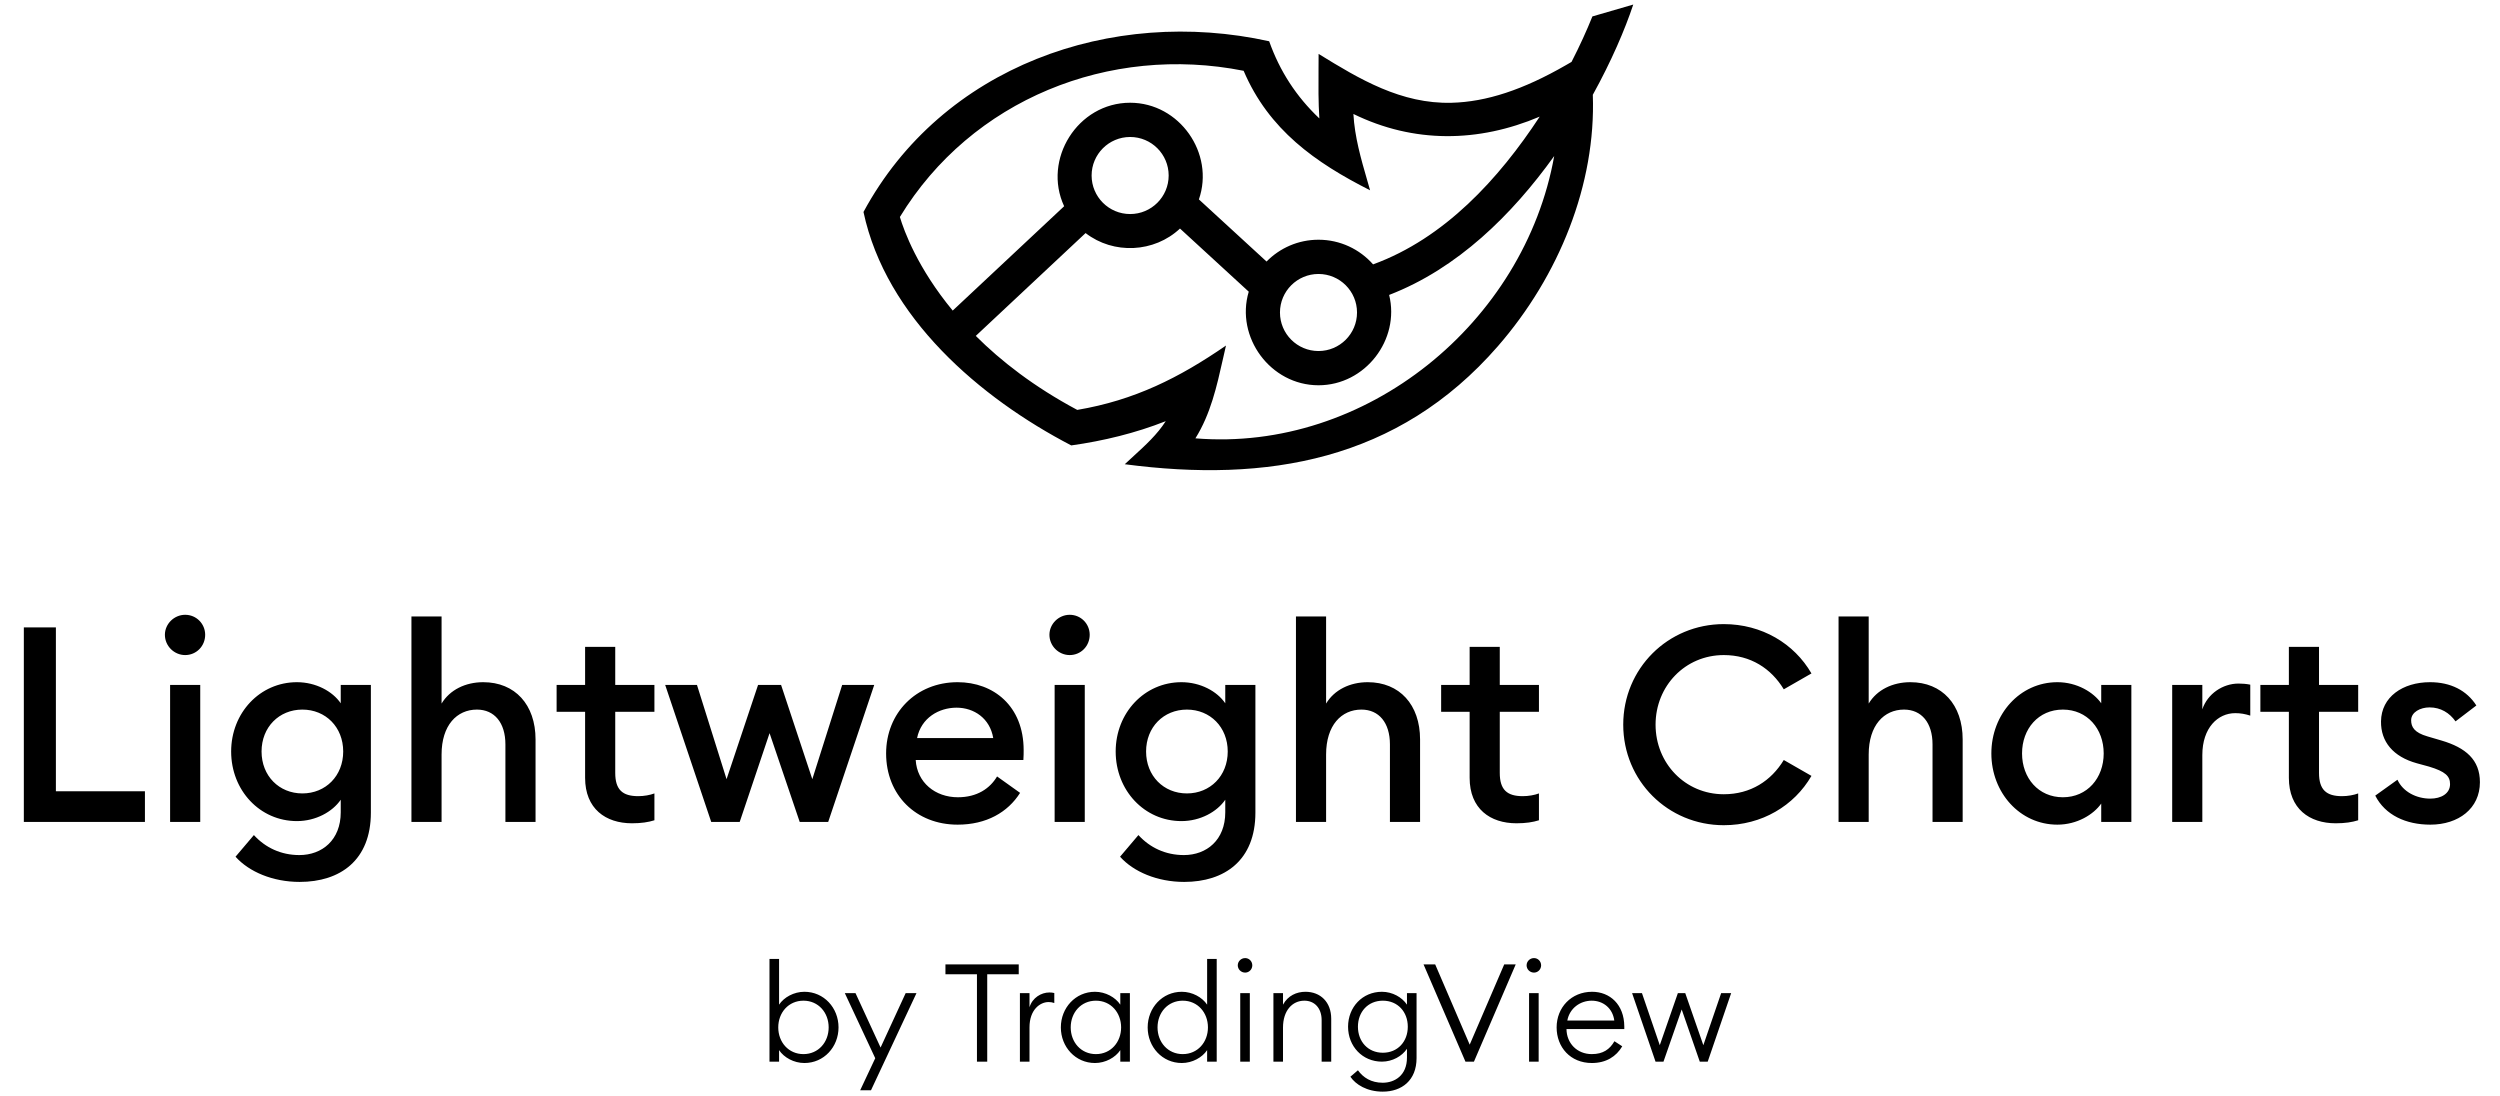
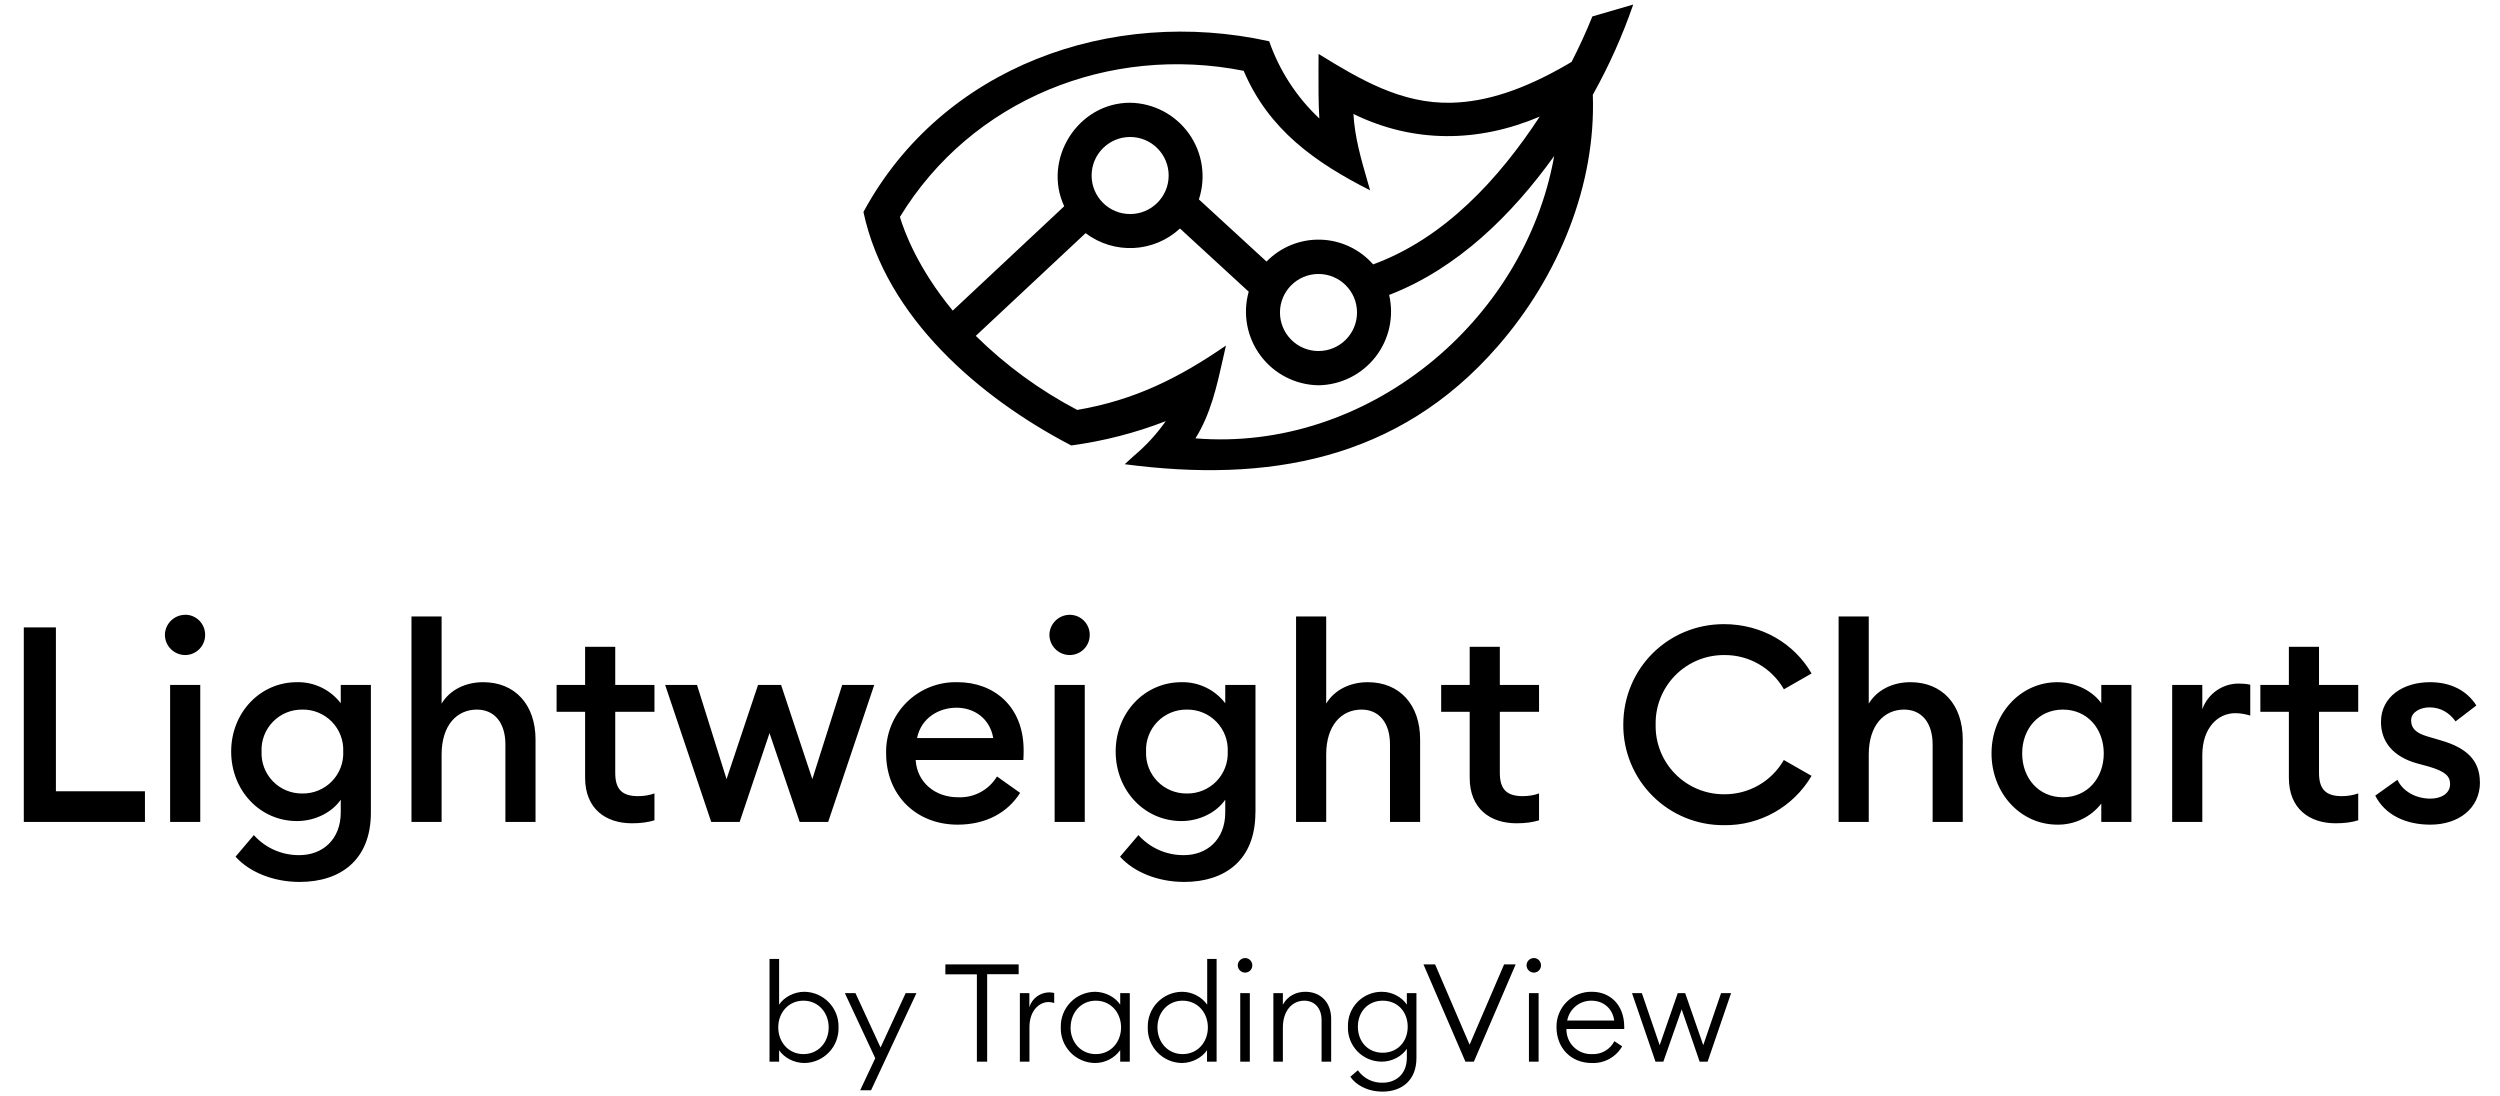
- <svg xmlns="http://www.w3.org/2000/svg" width="292" height="128" viewBox="0 0 292 128" fill="none">
-   <path fill-rule="evenodd" clip-rule="evenodd" d="M182.926 7.594L183.555 7.231C184.525 5.342 185.34 3.542 185.993 1.918L190.764 0.532C189.797 3.447 188.205 7.156 186.041 11.072C186.416 21.519 182.107 32.219 174.947 40.444C163.278 53.85 147.955 56.408 131.374 54.222C131.722 53.892 132.08 53.565 132.438 53.238C133.796 51.997 135.169 50.741 136.159 49.192C132.628 50.588 128.879 51.498 125.123 52.025C114.467 46.486 103.48 37.087 100.855 24.758C110.035 7.753 129.798 0.75 148.239 4.818C149.476 8.309 151.401 11.275 154.101 13.835C153.977 11.923 153.991 10.001 154.004 8.083V8.082V8.081C154.008 7.485 154.012 6.89 154.012 6.295C158.815 9.262 163.669 12.151 169.534 12.005C173.608 11.904 177.926 10.48 182.926 7.594ZM160.376 30.879C158.819 29.114 156.539 28 154 28C151.624 28 149.476 28.976 147.933 30.547L140.031 23.291C141.895 17.927 137.772 12 132 12C125.864 12 121.749 18.631 124.292 24.088L111.276 36.277C107.174 31.312 105.599 26.988 105.106 25.344C113.467 11.62 129.575 5.156 145.256 8.268C148.194 15.165 153.64 18.995 160.026 22.226C159.918 21.845 159.808 21.465 159.699 21.086L159.698 21.085C158.958 18.528 158.226 15.995 158.077 13.311C165.13 16.762 172.674 16.663 179.838 13.622C175.077 20.886 168.711 27.843 160.376 30.879ZM137.822 26.694L145.853 34.068C144.272 39.371 148.385 45 154 45C159.454 45 163.547 39.675 162.251 34.448C170.24 31.374 176.619 25.072 181.531 18.225C178.057 37.693 159.568 52.835 139.624 51.198C141.396 48.362 142.119 45.14 142.84 41.923C142.957 41.402 143.074 40.88 143.195 40.361C137.716 44.133 132.517 46.744 125.823 47.877C120.769 45.178 116.909 42.167 113.971 39.234L126.797 27.222C130.057 29.749 134.815 29.522 137.822 26.694ZM132 16C129.515 16 127.5 18.015 127.5 20.5C127.5 22.986 129.515 25 132 25C134.486 25 136.5 22.986 136.5 20.5C136.5 18.015 134.486 16 132 16ZM149.5 36.5C149.5 34.015 151.515 32 154 32C156.486 32 158.5 34.015 158.5 36.5C158.5 38.986 156.486 41 154 41C151.515 41 149.5 38.986 149.5 36.5ZM21.628 71.808C22.94 71.808 23.964 72.864 23.964 74.144C23.964 75.456 22.94 76.512 21.628 76.512C20.348 76.512 19.26 75.456 19.26 74.144C19.26 72.864 20.348 71.808 21.628 71.808ZM23.388 80V96H19.868V80H23.388ZM16.928 96H2.784V73.28H6.528V92.416H16.928V96ZM43.318 94.912V80H39.798V82.144C38.838 80.736 36.886 79.68 34.678 79.68C30.358 79.68 26.998 83.264 26.998 87.776C26.998 92.32 30.358 95.904 34.678 95.904C36.886 95.904 38.838 94.816 39.798 93.408V94.88C39.798 98.112 37.622 99.872 34.966 99.872C32.822 99.872 30.998 99.008 29.654 97.536L27.51 100.064C29.078 101.824 31.862 103.008 34.998 103.008C39.734 103.008 43.318 100.48 43.318 94.912ZM30.55 87.776C30.55 84.928 32.598 82.88 35.318 82.88C38.038 82.88 40.086 84.928 40.086 87.776C40.086 90.624 38.038 92.672 35.318 92.672C32.598 92.672 30.55 90.624 30.55 87.776ZM51.576 96H48.056V72H51.576V82.176C52.536 80.576 54.36 79.68 56.44 79.68C60.152 79.68 62.552 82.304 62.552 86.368V96H59.032V86.944C59.032 84.416 57.752 82.88 55.704 82.88C53.368 82.88 51.576 84.704 51.576 88.128V96ZM76.436 95.808V92.672C75.924 92.864 75.22 92.992 74.548 92.992C72.724 92.992 71.86 92.256 71.86 90.272V83.136H76.436V80H71.86V75.552H68.34V80H65.012V83.136H68.34V90.848C68.34 94.464 70.74 96.16 73.812 96.16C74.9 96.16 75.732 96.032 76.436 95.808ZM96.734 96H93.406L89.886 85.632L86.398 96H83.07L77.694 80H81.406L84.862 91.008L88.542 80H91.23L94.878 91.008L98.366 80H102.11L96.734 96ZM103.498 88C103.498 92.864 106.986 96.32 111.85 96.32C115.21 96.32 117.706 94.88 119.146 92.608L116.458 90.688C115.626 92.096 114.122 93.12 111.882 93.12C109.226 93.12 107.114 91.392 106.954 88.768H119.53C119.562 88.256 119.562 87.968 119.562 87.616C119.562 82.464 116.042 79.68 111.85 79.68C106.986 79.68 103.498 83.296 103.498 88ZM111.722 82.656C113.77 82.656 115.626 83.904 116.01 86.208H107.114C107.594 83.84 109.674 82.656 111.722 82.656ZM124.941 71.808C126.253 71.808 127.277 72.864 127.277 74.144C127.277 75.456 126.253 76.512 124.941 76.512C123.661 76.512 122.573 75.456 122.573 74.144C122.573 72.864 123.661 71.808 124.941 71.808ZM146.631 94.912V80H143.111V82.144C142.151 80.736 140.199 79.68 137.991 79.68C133.671 79.68 130.311 83.264 130.311 87.776C130.311 92.32 133.671 95.904 137.991 95.904C140.199 95.904 142.151 94.816 143.111 93.408V94.88C143.111 98.112 140.935 99.872 138.279 99.872C136.135 99.872 134.311 99.008 132.967 97.536L130.823 100.064C132.391 101.824 135.175 103.008 138.311 103.008C143.047 103.008 146.631 100.48 146.631 94.912ZM126.701 96H123.181V80H126.701V96ZM133.863 87.776C133.863 84.928 135.911 82.88 138.631 82.88C141.351 82.88 143.399 84.928 143.399 87.776C143.399 90.624 141.351 92.672 138.631 92.672C135.911 92.672 133.863 90.624 133.863 87.776ZM154.888 96H151.368V72H154.888V82.176C155.848 80.576 157.672 79.68 159.752 79.68C163.464 79.68 165.864 82.304 165.864 86.368V96H162.344V86.944C162.344 84.416 161.064 82.88 159.016 82.88C156.68 82.88 154.888 84.704 154.888 88.128V96ZM179.749 95.808V92.672C179.237 92.864 178.533 92.992 177.861 92.992C176.037 92.992 175.173 92.256 175.173 90.272V83.136H179.749V80H175.173V75.552H171.653V80H168.325V83.136H171.653V90.848C171.653 94.464 174.053 96.16 177.125 96.16C178.213 96.16 179.045 96.032 179.749 95.808ZM201.338 96.384C194.81 96.384 189.594 91.2 189.594 84.64C189.594 78.08 194.81 72.896 201.338 72.896C205.786 72.896 209.562 75.168 211.578 78.656L208.346 80.512C206.874 78.08 204.474 76.512 201.338 76.512C196.826 76.512 193.37 80.128 193.37 84.64C193.37 89.152 196.826 92.768 201.338 92.768C204.474 92.768 206.874 91.2 208.346 88.768L211.578 90.624C209.562 94.112 205.786 96.384 201.338 96.384ZM214.743 96H218.263V88.128C218.263 84.704 220.055 82.88 222.391 82.88C224.439 82.88 225.719 84.416 225.719 86.944V96H229.239V86.368C229.239 82.304 226.839 79.68 223.127 79.68C221.047 79.68 219.223 80.576 218.263 82.176V72H214.743V96ZM240.303 96.32C235.919 96.32 232.591 92.576 232.591 88C232.591 83.424 235.919 79.68 240.303 79.68C242.607 79.68 244.527 80.864 245.423 82.144V80H248.943V96H245.423V93.856C244.527 95.136 242.607 96.32 240.303 96.32ZM240.943 93.12C243.791 93.12 245.711 90.88 245.711 88C245.711 85.12 243.791 82.88 240.943 82.88C238.095 82.88 236.175 85.12 236.175 88C236.175 90.88 238.095 93.12 240.943 93.12ZM253.712 96H257.232V88.192C257.232 84.992 259.056 83.296 261.072 83.296C261.712 83.296 262.224 83.392 262.832 83.584V79.968C262.352 79.872 261.904 79.84 261.456 79.84C259.632 79.84 257.84 81.024 257.232 82.848V80H253.712V96ZM275.436 92.672V95.808C274.732 96.032 273.9 96.16 272.812 96.16C269.74 96.16 267.34 94.464 267.34 90.848V83.136H264.012V80H267.34V75.552H270.86V80H275.436V83.136H270.86V90.272C270.86 92.256 271.724 92.992 273.548 92.992C274.22 92.992 274.924 92.864 275.436 92.672ZM289.654 91.36C289.654 88.736 287.99 87.328 285.174 86.496L283.542 86.016C281.974 85.568 281.622 84.896 281.622 84.128C281.622 83.168 282.71 82.624 283.766 82.624C285.078 82.624 286.102 83.264 286.806 84.256L289.238 82.4C288.118 80.64 286.23 79.68 283.83 79.68C280.63 79.68 278.134 81.408 278.102 84.256C278.07 86.624 279.51 88.384 282.294 89.152L283.702 89.536C285.622 90.112 286.166 90.656 286.166 91.584C286.166 92.704 285.11 93.28 283.862 93.28C282.23 93.28 280.662 92.48 280.022 91.072L277.43 92.928C278.582 95.2 281.014 96.32 283.862 96.32C287.158 96.32 289.654 94.432 289.654 91.36ZM146.268 112.752C146.268 113.216 145.9 113.6 145.436 113.6C144.956 113.6 144.572 113.216 144.572 112.752C144.572 112.288 144.956 111.904 145.436 111.904C145.9 111.904 146.268 112.288 146.268 112.752ZM145.98 124H144.86V116H145.98V124ZM93.956 124.16C96.228 124.16 97.94 122.288 97.94 120C97.94 117.712 96.228 115.84 93.956 115.84C92.724 115.84 91.572 116.48 90.996 117.344V112H89.876V124H90.996V122.656C91.572 123.52 92.724 124.16 93.956 124.16ZM93.844 123.12C92.1 123.12 90.9 121.728 90.9 120C90.9 118.272 92.1 116.88 93.844 116.88C95.588 116.88 96.788 118.272 96.788 120C96.788 121.728 95.588 123.12 93.844 123.12ZM101.732 127.344L107.044 116H105.78L102.852 122.352L99.924 116H98.676L102.228 123.6L100.468 127.344H101.732ZM115.308 124H114.108V113.792H110.428V112.64H118.988V113.792H115.308V124ZM119.126 124H120.246V119.984C120.246 117.936 121.478 117.04 122.47 117.04C122.71 117.04 122.918 117.072 123.142 117.152V115.984C122.95 115.936 122.758 115.92 122.566 115.92C121.622 115.92 120.582 116.528 120.246 117.648V116H119.126V124ZM130.851 122.656C130.275 123.52 129.123 124.16 127.891 124.16C125.619 124.16 123.907 122.288 123.907 120C123.907 117.712 125.619 115.84 127.891 115.84C129.123 115.84 130.275 116.48 130.851 117.344V116H131.971V124H130.851V122.656ZM125.059 120C125.059 121.728 126.259 123.12 128.003 123.12C129.747 123.12 130.947 121.728 130.947 120C130.947 118.272 129.747 116.88 128.003 116.88C126.259 116.88 125.059 118.272 125.059 120ZM138.032 124.16C139.264 124.16 140.416 123.52 140.992 122.656V124H142.112V112H140.992V117.344C140.416 116.48 139.264 115.84 138.032 115.84C135.76 115.84 134.048 117.712 134.048 120C134.048 122.288 135.76 124.16 138.032 124.16ZM138.144 123.12C136.4 123.12 135.2 121.728 135.2 120C135.2 118.272 136.4 116.88 138.144 116.88C139.888 116.88 141.088 118.272 141.088 120C141.088 121.728 139.888 123.12 138.144 123.12ZM148.735 124H149.855V120.016C149.855 118.032 150.943 116.88 152.351 116.88C153.535 116.88 154.367 117.744 154.367 119.152V124H155.487V118.992C155.487 117.04 154.223 115.84 152.479 115.84C151.439 115.84 150.431 116.288 149.855 117.344V116H148.735V124ZM165.454 123.584C165.454 126.192 163.726 127.504 161.502 127.504C159.662 127.504 158.334 126.672 157.726 125.76L158.606 125.008C159.23 125.872 160.158 126.464 161.502 126.464C162.878 126.464 164.334 125.632 164.334 123.52V122.496C163.758 123.36 162.638 124 161.406 124C159.134 124 157.454 122.208 157.454 119.92C157.454 117.632 159.134 115.84 161.406 115.84C162.638 115.84 163.758 116.48 164.334 117.344V116H165.454V123.584ZM158.606 119.92C158.606 121.648 159.774 122.96 161.518 122.96C163.262 122.96 164.43 121.648 164.43 119.92C164.43 118.192 163.262 116.88 161.518 116.88C159.774 116.88 158.606 118.192 158.606 119.92ZM172.157 124L177.037 112.64H175.693L171.661 122.016L167.629 112.64H166.269L171.165 124H172.157ZM180.003 112.752C180.003 113.216 179.635 113.6 179.171 113.6C178.691 113.6 178.307 113.216 178.307 112.752C178.307 112.288 178.691 111.904 179.171 111.904C179.635 111.904 180.003 112.288 180.003 112.752ZM179.715 124H178.595V116H179.715V124ZM185.926 124.16C187.59 124.16 188.774 123.408 189.478 122.208L188.566 121.616C188.022 122.56 187.238 123.12 185.926 123.12C184.182 123.12 182.982 121.84 182.966 120.192H189.718V119.888C189.702 117.328 188.038 115.84 185.958 115.84C183.526 115.84 181.814 117.68 181.814 120C181.814 122.304 183.414 124.16 185.926 124.16ZM185.91 116.88C187.254 116.88 188.358 117.76 188.55 119.2H183.062C183.334 117.744 184.582 116.88 185.91 116.88ZM199.462 124H198.534L196.422 117.904L194.294 124H193.366L190.63 116H191.782L193.862 122.08L195.974 116H196.838L198.95 122.08L201.03 116H202.198L199.462 124Z" fill="currentColor" />
+ <svg xmlns="http://www.w3.org/2000/svg" width="292" height="128" viewBox="0 0 292 128">
+   <path fill-rule="evenodd" d="m182.93 7.6.63-.37a64.1 64.1 0 0 0 2.43-5.31l4.77-1.39a64.68 64.68 0 0 1-4.72 10.54c.38 10.45-3.93 21.15-11.1 29.37-11.66 13.41-26.98 15.97-43.57 13.78l1.07-.98a21.1 21.1 0 0 0 3.72-4.05 48.37 48.37 0 0 1-11.04 2.84c-10.65-5.54-21.64-14.94-24.27-27.27 9.19-17 28.95-24.01 47.39-19.94a22.57 22.57 0 0 0 5.86 9.02c-.12-1.92-.1-3.84-.1-5.76l.01-1.78c4.8 2.96 9.66 5.85 15.52 5.7 4.08-.1 8.4-1.52 13.4-4.4Zm-22.55 23.28a8.48 8.48 0 0 0-12.45-.33l-7.9-7.26A8.6 8.6 0 0 0 132 12c-6.14 0-10.25 6.63-7.7 12.09l-13.02 12.19c-4.1-4.97-5.68-9.3-6.17-10.94 8.36-13.72 24.46-20.18 40.15-17.07 2.93 6.9 8.38 10.72 14.77 13.96l-.33-1.14c-.74-2.56-1.47-5.1-1.62-7.78 7.05 3.45 14.6 3.35 21.76.31-4.76 7.27-11.13 14.22-19.46 17.26Zm-22.56-4.19 8.03 7.38A8.6 8.6 0 0 0 154 45a8.6 8.6 0 0 0 8.25-10.55c7.99-3.08 14.37-9.38 19.28-16.23-3.47 19.47-21.96 34.61-41.9 32.98 1.77-2.84 2.49-6.06 3.21-9.28l.35-1.56c-5.47 3.77-10.67 6.38-17.37 7.52a49.9 49.9 0 0 1-11.85-8.65l12.83-12a8.58 8.58 0 0 0 11.02-.54ZM132 16a4.5 4.5 0 1 0 0 9 4.5 4.5 0 0 0 0-9Zm17.5 20.5a4.5 4.5 0 1 1 9 0 4.5 4.5 0 0 1-9 0ZM21.63 71.8a2.33 2.33 0 0 1 2.33 2.34 2.34 2.34 0 0 1-2.33 2.37 2.38 2.38 0 0 1-2.37-2.37 2.38 2.38 0 0 1 2.37-2.33Zm1.76 8.2v16h-3.52V80h3.52Zm-6.46 16H2.78V73.28h3.75v19.14h10.4V96Zm26.39-1.09V80H39.8v2.14a6.26 6.26 0 0 0-5.12-2.46c-4.32 0-7.68 3.58-7.68 8.1 0 4.54 3.36 8.12 7.68 8.12 2.2 0 4.16-1.08 5.12-2.5v1.48c0 3.23-2.18 5-4.83 5a7.03 7.03 0 0 1-5.32-2.34l-2.14 2.52c1.57 1.76 4.35 2.95 7.49 2.95 4.73 0 8.32-2.53 8.32-8.1Zm-12.77-7.13a4.7 4.7 0 0 1 4.77-4.9 4.7 4.7 0 0 1 4.77 4.9 4.7 4.7 0 0 1-4.77 4.9 4.7 4.7 0 0 1-4.77-4.9ZM51.58 96h-3.52V72h3.52v10.18c.96-1.6 2.78-2.5 4.86-2.5 3.71 0 6.11 2.62 6.11 6.69V96h-3.52v-9.06c0-2.52-1.28-4.06-3.33-4.06-2.33 0-4.12 1.82-4.12 5.25V96Zm24.86-.2v-3.13c-.52.2-1.22.32-1.9.32-1.82 0-2.68-.73-2.68-2.72v-7.13h4.58V80h-4.58v-4.45h-3.52V80h-3.33v3.14h3.33v7.7c0 3.62 2.4 5.32 5.47 5.32 1.09 0 1.92-.13 2.63-.35Zm20.3.2H93.4l-3.52-10.37L86.39 96h-3.32l-5.38-16h3.72l3.45 11 3.68-11h2.69l3.65 11 3.49-11h3.74l-5.38 16Zm6.76-8c0 4.86 3.49 8.32 8.35 8.32 3.36 0 5.86-1.44 7.3-3.71l-2.7-1.92a5.03 5.03 0 0 1-4.57 2.43c-2.65 0-4.77-1.73-4.93-4.35h12.58c.03-.51.03-.8.03-1.15 0-5.16-3.52-7.94-7.71-7.94A8.12 8.12 0 0 0 103.5 88Zm8.22-5.34c2.05 0 3.9 1.24 4.29 3.55h-8.9c.48-2.37 2.56-3.55 4.61-3.55Zm13.22-10.85a2.33 2.33 0 0 1 2.34 2.33 2.34 2.34 0 0 1-2.34 2.37 2.38 2.38 0 0 1-2.37-2.37 2.38 2.38 0 0 1 2.37-2.33Zm21.7 23.1V80h-3.53v2.14a6.26 6.26 0 0 0-5.12-2.46c-4.32 0-7.68 3.58-7.68 8.1 0 4.54 3.36 8.12 7.68 8.12 2.2 0 4.16-1.08 5.12-2.5v1.48c0 3.23-2.18 5-4.83 5a7.03 7.03 0 0 1-5.31-2.34l-2.15 2.52c1.57 1.76 4.36 2.95 7.5 2.95 4.73 0 8.31-2.53 8.31-8.1ZM126.7 96h-3.52V80h3.52v16Zm7.16-8.22a4.7 4.7 0 0 1 4.77-4.9 4.7 4.7 0 0 1 4.77 4.9 4.7 4.7 0 0 1-4.77 4.9 4.7 4.7 0 0 1-4.77-4.9ZM154.9 96h-3.52V72h3.52v10.18c.96-1.6 2.78-2.5 4.86-2.5 3.71 0 6.11 2.62 6.11 6.69V96h-3.52v-9.06c0-2.52-1.28-4.06-3.32-4.06-2.34 0-4.13 1.82-4.13 5.25V96Zm24.86-.2v-3.13c-.51.2-1.22.32-1.89.32-1.82 0-2.69-.73-2.69-2.72v-7.13h4.58V80h-4.58v-4.45h-3.52V80h-3.33v3.14h3.33v7.7c0 3.62 2.4 5.32 5.47 5.32 1.1 0 1.92-.13 2.63-.35Zm21.59.58a11.67 11.67 0 0 1-11.75-11.74c0-6.56 5.22-11.74 11.75-11.74 4.45 0 8.22 2.27 10.24 5.76l-3.23 1.85a7.94 7.94 0 0 0-7.01-4 7.96 7.96 0 0 0-7.97 8.13 7.96 7.96 0 0 0 7.97 8.13 7.94 7.94 0 0 0 7-4l3.24 1.85a11.66 11.66 0 0 1-10.24 5.76Zm13.4-.38h3.52v-7.87c0-3.43 1.8-5.25 4.13-5.25 2.05 0 3.33 1.54 3.33 4.06V96h3.52v-9.63c0-4.07-2.4-6.69-6.11-6.69-2.08 0-3.9.9-4.87 2.5V72h-3.52v24Zm25.56.32c-4.38 0-7.7-3.74-7.7-8.32s3.32-8.32 7.7-8.32c2.3 0 4.23 1.18 5.12 2.46V80h3.52v16h-3.52v-2.14a6.38 6.38 0 0 1-5.12 2.46Zm.64-3.2c2.85 0 4.77-2.24 4.77-5.12s-1.92-5.12-4.77-5.12c-2.84 0-4.76 2.24-4.76 5.12s1.91 5.12 4.76 5.12ZM253.71 96h3.52v-7.8c0-3.2 1.83-4.9 3.84-4.9.64 0 1.15.1 1.76.28v-3.61c-.48-.1-.93-.13-1.37-.13a4.5 4.5 0 0 0-4.23 3V80h-3.52v16Zm21.73-3.33v3.14c-.7.22-1.54.35-2.63.35-3.07 0-5.47-1.7-5.47-5.31v-7.71h-3.33V80h3.33v-4.45h3.52V80h4.58v3.14h-4.58v7.13c0 1.99.86 2.72 2.69 2.72.67 0 1.37-.13 1.89-.32Zm14.21-1.31c0-2.62-1.66-4.03-4.48-4.86l-1.63-.48c-1.57-.45-1.92-1.12-1.92-1.9 0-.95 1.09-1.5 2.15-1.5 1.3 0 2.33.64 3.04 1.64l2.43-1.86c-1.12-1.76-3.01-2.72-5.41-2.72-3.2 0-5.7 1.73-5.73 4.58-.03 2.36 1.41 4.12 4.2 4.9l1.4.38c1.92.57 2.47 1.12 2.47 2.04 0 1.12-1.06 1.7-2.3 1.7-1.64 0-3.2-.8-3.85-2.2l-2.59 1.85c1.15 2.27 3.58 3.39 6.43 3.39 3.3 0 5.8-1.89 5.8-4.96Zm-143.38 21.4c0 .46-.37.84-.83.84a.86.86 0 0 1-.87-.85c0-.46.39-.85.87-.85.46 0 .83.39.83.85Zm-.29 11.24h-1.12v-8h1.12v8Zm-52.02.16a4.04 4.04 0 0 0 3.98-4.16 4.04 4.04 0 0 0-3.98-4.16c-1.24 0-2.39.64-2.96 1.5V112h-1.12v12H91v-1.34c.57.86 1.72 1.5 2.96 1.5Zm-.12-1.04c-1.74 0-2.94-1.4-2.94-3.12 0-1.73 1.2-3.12 2.94-3.12 1.75 0 2.95 1.4 2.95 3.12 0 1.73-1.2 3.12-2.95 3.12Zm7.9 4.22 5.3-11.34h-1.26l-2.93 6.35-2.93-6.35h-1.24l3.55 7.6-1.76 3.74h1.26ZM115.3 124h-1.2v-10.2h-3.68v-1.16h8.56v1.15h-3.68V124Zm3.82 0h1.12v-4.02c0-2.04 1.23-2.94 2.22-2.94.24 0 .45.03.67.11v-1.17a2.44 2.44 0 0 0-2.9 1.66V116h-1.11v8Zm11.72-1.34a3.64 3.64 0 0 1-2.96 1.5 4.04 4.04 0 0 1-3.98-4.16 4.04 4.04 0 0 1 3.98-4.16c1.23 0 2.39.64 2.96 1.5V116h1.12v8h-1.12v-1.34Zm-5.8-2.66c0 1.73 1.2 3.12 2.95 3.12 1.75 0 2.95-1.4 2.95-3.12 0-1.73-1.2-3.12-2.95-3.12-1.74 0-2.94 1.4-2.94 3.12Zm12.98 4.16c1.23 0 2.39-.64 2.96-1.5V124h1.12v-12H141v5.34a3.64 3.64 0 0 0-2.96-1.5 4.04 4.04 0 0 0-3.98 4.16 4.04 4.04 0 0 0 3.98 4.16Zm.11-1.04c-1.74 0-2.94-1.4-2.94-3.12 0-1.73 1.2-3.12 2.94-3.12 1.75 0 2.95 1.4 2.95 3.12 0 1.73-1.2 3.12-2.95 3.12Zm10.6.88h1.11v-3.98c0-1.99 1.1-3.14 2.5-3.14 1.19 0 2.02.86 2.02 2.27V124h1.12v-5c0-1.96-1.27-3.16-3.01-3.16-1.04 0-2.05.45-2.63 1.5V116h-1.11v8Zm16.71-.42c0 2.61-1.72 3.92-3.95 3.92-1.84 0-3.17-.83-3.77-1.74l.88-.75a3.4 3.4 0 0 0 2.9 1.45c1.37 0 2.82-.83 2.82-2.94v-1.02c-.57.86-1.7 1.5-2.92 1.5a3.94 3.94 0 0 1-3.96-4.08 3.94 3.94 0 0 1 3.96-4.08c1.23 0 2.35.64 2.92 1.5V116h1.12v7.58Zm-6.84-3.66c0 1.73 1.16 3.04 2.9 3.04 1.75 0 2.92-1.31 2.92-3.04s-1.17-3.04-2.91-3.04c-1.75 0-2.91 1.31-2.91 3.04Zm13.55 4.08 4.88-11.36h-1.35l-4.03 9.38-4.03-9.38h-1.36l4.9 11.36h.99Zm7.84-11.25c0 .47-.37.85-.83.85a.86.86 0 0 1-.86-.85c0-.46.38-.85.86-.85.47 0 .83.39.83.85Zm-.28 11.25h-1.13v-8h1.13v8Zm6.2.16a3.9 3.9 0 0 0 3.56-1.95l-.91-.6a2.78 2.78 0 0 1-2.64 1.51 2.87 2.87 0 0 1-2.96-2.93h6.75v-.3c-.02-2.56-1.68-4.05-3.76-4.05a4.05 4.05 0 0 0-4.15 4.16c0 2.3 1.6 4.16 4.12 4.16Zm-.01-7.28c1.34 0 2.45.88 2.64 2.32h-5.49a2.84 2.84 0 0 1 2.85-2.32Zm13.55 7.12h-.93l-2.1-6.1-2.14 6.1h-.92l-2.74-8h1.15l2.08 6.08 2.11-6.08h.87l2.11 6.08 2.08-6.08h1.17l-2.74 8Z" fill="currentColor" />
</svg>
